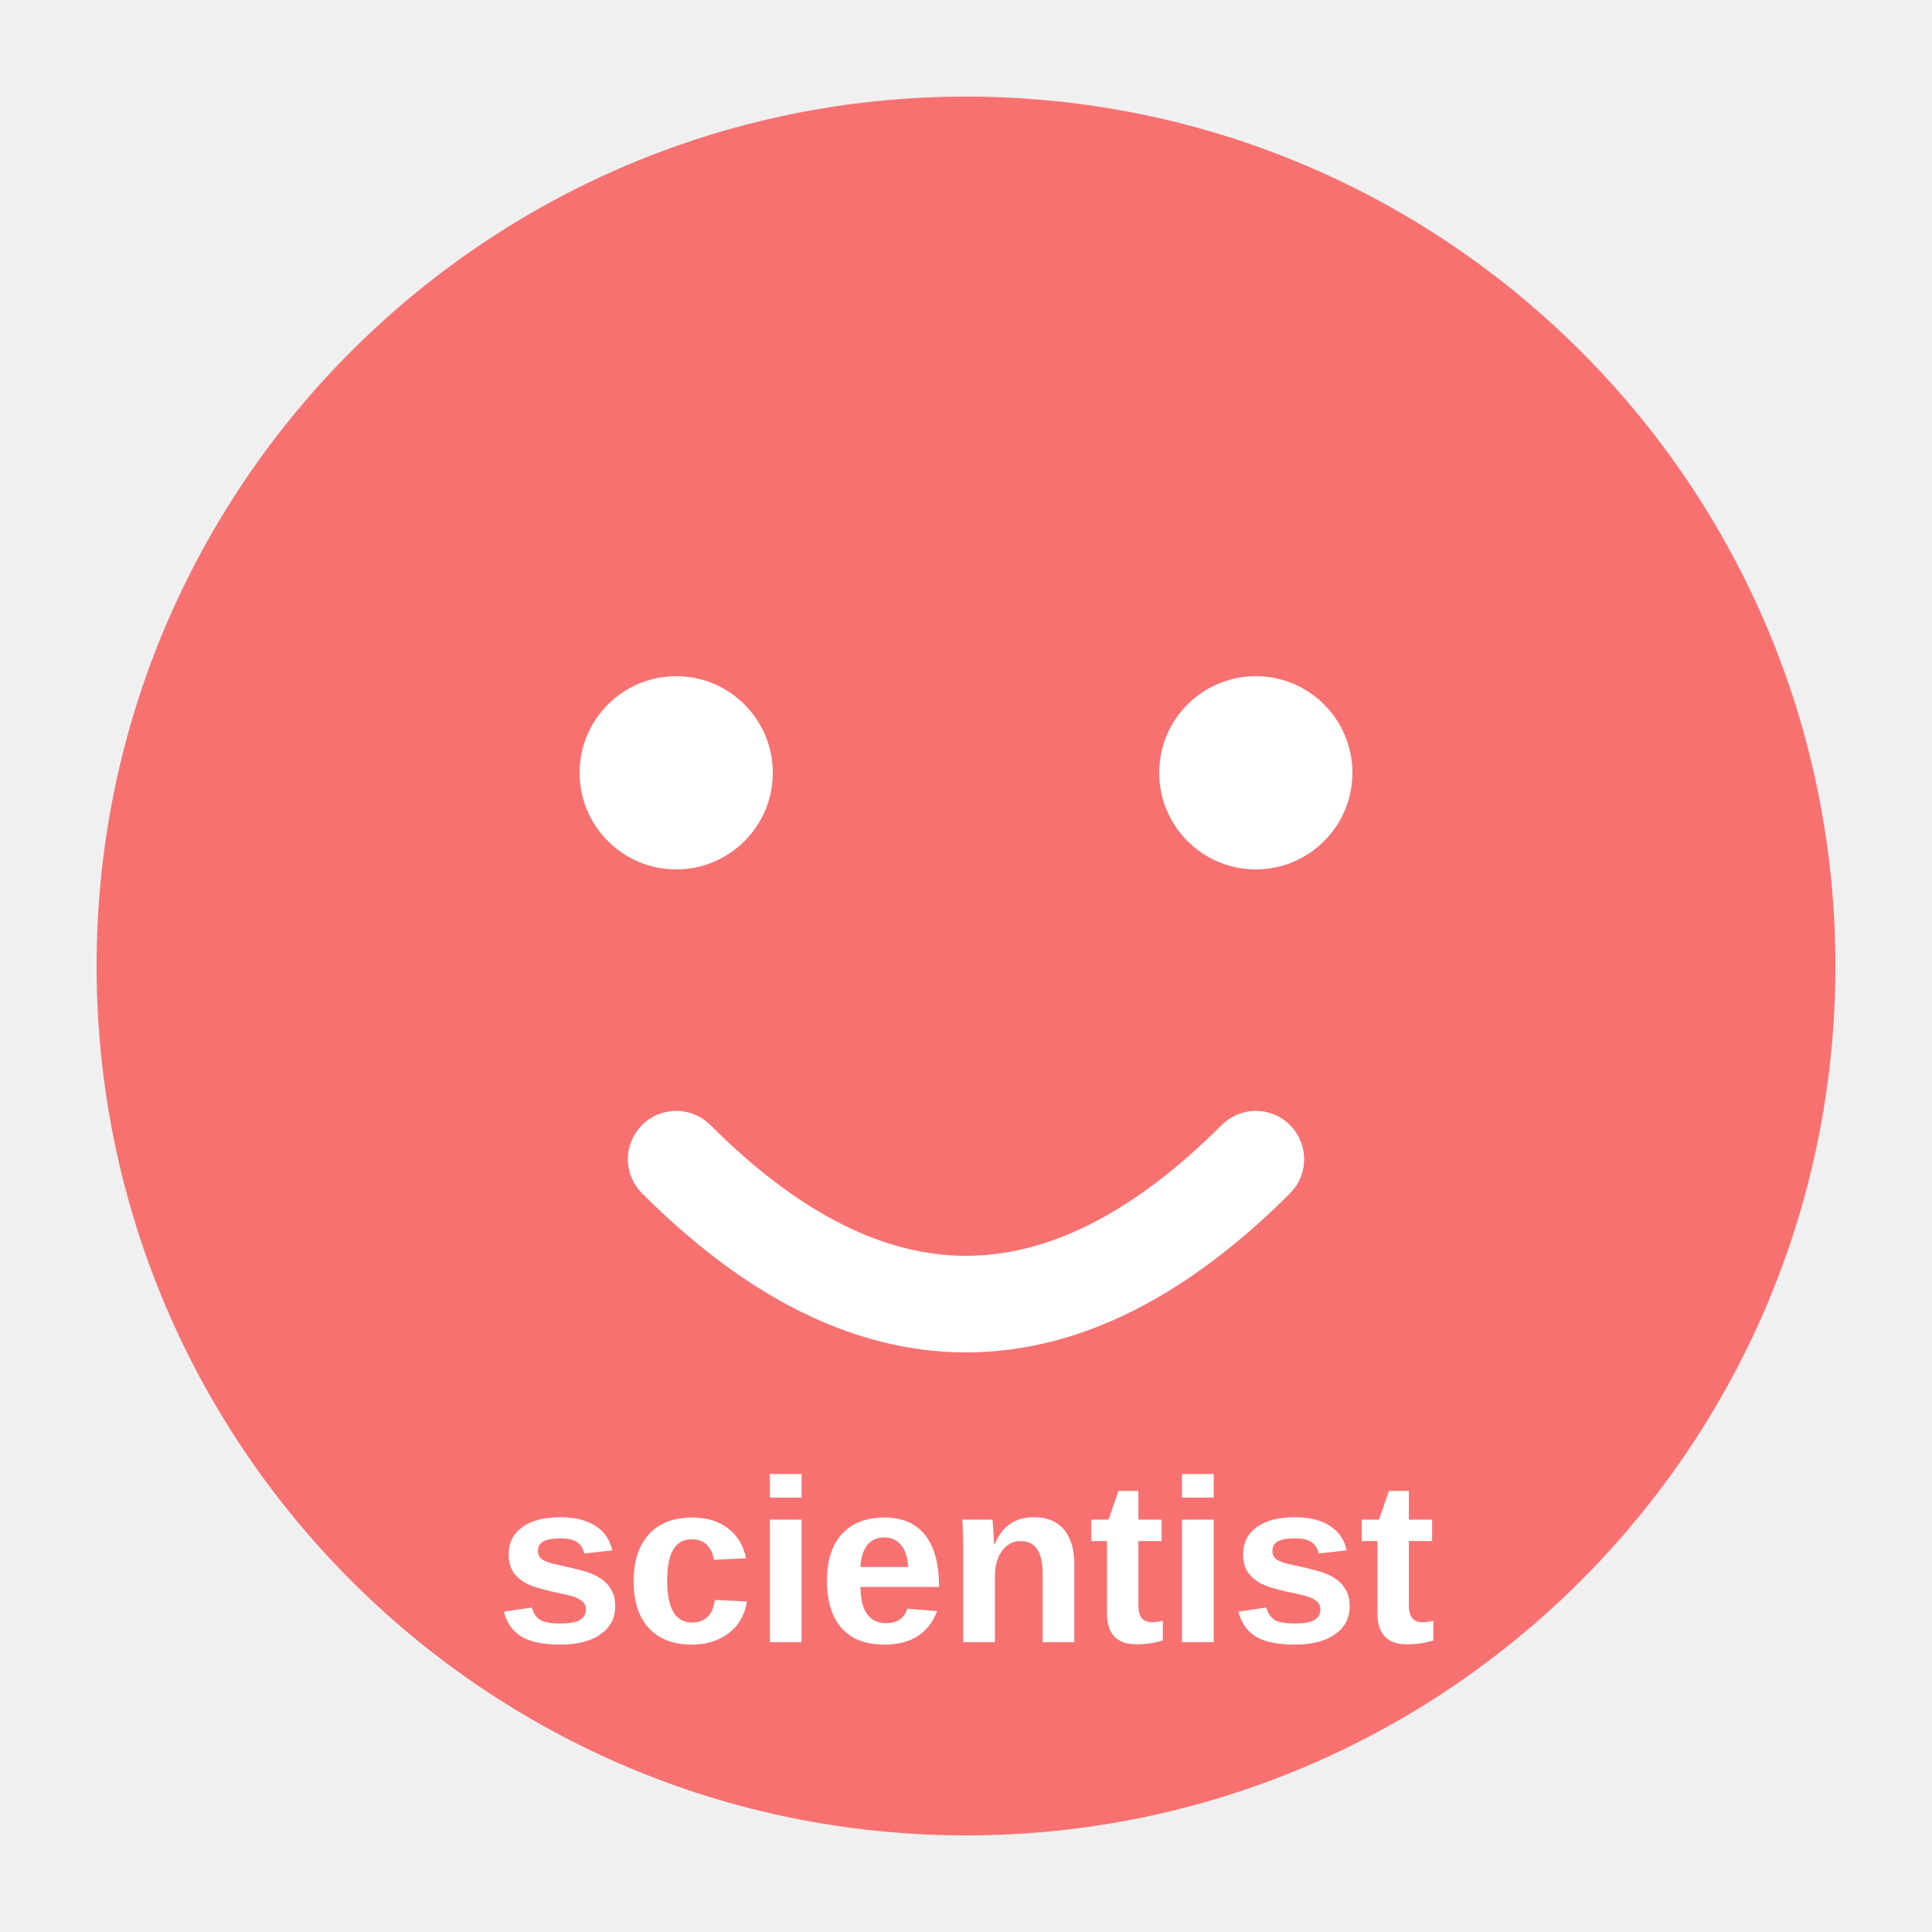
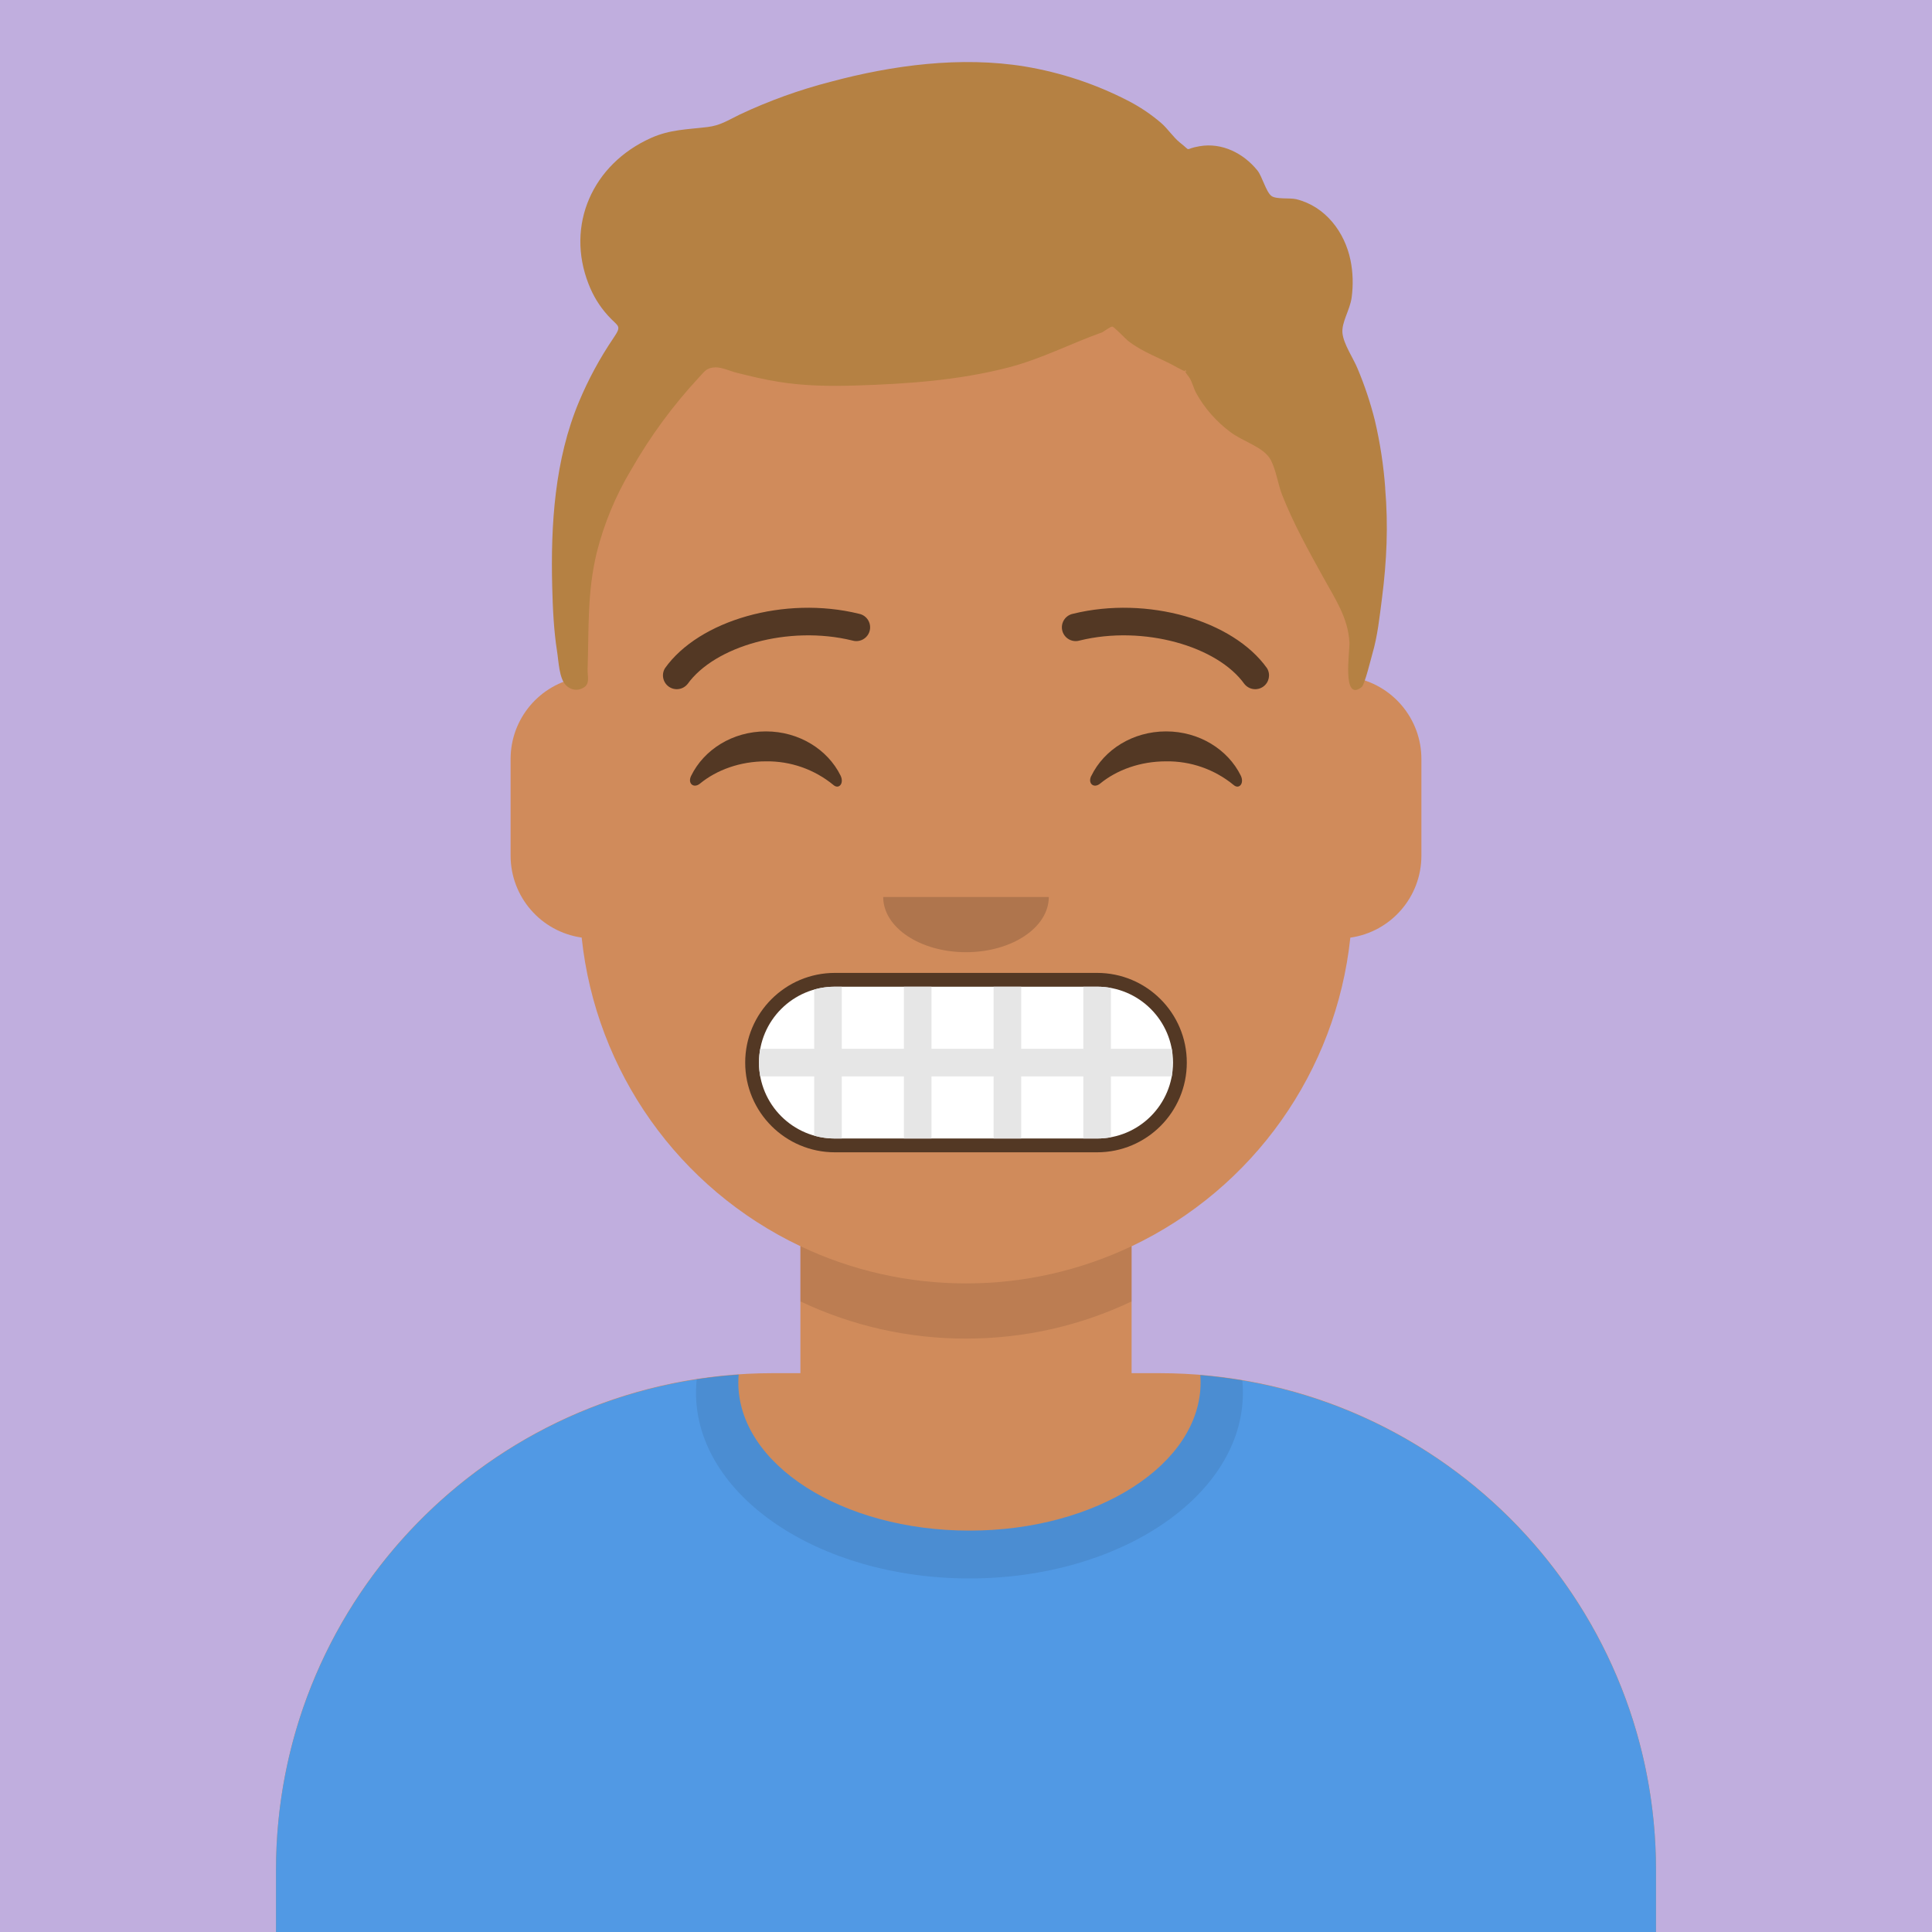
- <svg xmlns="http://www.w3.org/2000/svg" viewBox="0 0 100 100">
-   <circle cx="50" cy="50" r="45" fill="#F87171" />
-   <circle cx="35" cy="40" r="5" fill="#FFFFFF" />
-   <circle cx="65" cy="40" r="5" fill="#FFFFFF" />
-   <path d="M 35 60 Q 50 75 65 60" fill="none" stroke="#FFFFFF" stroke-width="5" stroke-linecap="round" />
-   <text x="50" y="85" font-family="Arial" font-size="12" font-weight="bold" fill="#FFFFFF" text-anchor="middle">scientist</text>
+ <svg xmlns="http://www.w3.org/2000/svg" viewBox="0 0 280 280" fill="none" shape-rendering="auto">
+   <mask id="viewboxMask">
+     <rect width="280" height="280" rx="0" ry="0" x="0" y="0" fill="#fff" />
+   </mask>
+   <g mask="url(#viewboxMask)">
+     <rect fill="#c0aede" width="280" height="280" x="0" y="0" />
+     <g transform="translate(8)">
+       <path d="M132 36a56 56 0 0 0-56 56v6.17A12 12 0 0 0 66 110v14a12 12 0 0 0 10.3 11.88 56.04 56.04 0 0 0 31.7 44.73v18.4h-4a72 72 0 0 0-72 72v9h200v-9a72 72 0 0 0-72-72h-4v-18.39a56.04 56.04 0 0 0 31.7-44.73A12 12 0 0 0 198 124v-14a12 12 0 0 0-10-11.83V92a56 56 0 0 0-56-56Z" fill="#d08b5b" />
+       <path d="M108 180.61v8a55.79 55.79 0 0 0 24 5.39c8.59 0 16.73-1.93 24-5.39v-8a55.79 55.79 0 0 1-24 5.39 55.79 55.79 0 0 1-24-5.39Z" fill="#000" fill-opacity=".1" />
+       <g transform="translate(0 170)">
+         <path d="M132.5 51.83c18.5 0 33.5-9.62 33.5-21.48 0-.36-.01-.7-.04-1.06A72 72 0 0 1 232 101.04V110H32v-8.95a72 72 0 0 1 67.05-71.83c-.03.37-.05.75-.05 1.13 0 11.86 15 21.48 33.5 21.48Z" fill="#5199e4" />
+         <path d="M132.5 58.76c21.89 0 39.63-12.05 39.63-26.91 0-.6-.02-1.2-.08-1.8-2-.33-4.03-.59-6.1-.76.04.35.05.7.05 1.06 0 11.86-15 21.48-33.5 21.48S99 42.2 99 30.35c0-.38.02-.76.05-1.13-2.06.14-4.08.36-6.08.67-.07.65-.1 1.3-.1 1.96 0 14.86 17.74 26.91 39.63 26.91Z" fill="#000" fill-opacity=".08" />
+       </g>
+       <g transform="translate(78 134)">
+         <rect x="22" y="7" width="64" height="26" rx="13" fill="#000" fill-opacity=".6" />
+         <rect x="24" y="9" width="60" height="22" rx="11" fill="#fff" />
+         <path d="M24.18 18H32V9.41A11 11 0 0 1 35 9h1v9h9V9h4v9h9V9h4v9h9V9h2c.68 0 1.35.06 2 .18V18h8.82l.05.28v3.44l-.05.28H75v8.82c-.65.12-1.32.18-2 .18h-2v-9h-9v9h-4v-9h-9v9h-4v-9h-9v9h-1a11 11 0 0 1-3-.41V22h-7.82a11.06 11.06 0 0 1 0-4Z" fill="#E6E6E6" />
+       </g>
+       <g transform="translate(104 122)">
+         <path fill-rule="evenodd" clip-rule="evenodd" d="M16 8c0 4.42 5.37 8 12 8s12-3.58 12-8" fill="#000" fill-opacity=".16" />
+       </g>
+       <g transform="translate(76 90)">
+         <path d="M16.16 22.45c1.85-3.8 6-6.45 10.84-6.45 4.81 0 8.96 2.63 10.82 6.4.55 1.13-.24 2.05-1.03 1.37a15.05 15.05 0 0 0-9.8-3.43c-3.73 0-7.12 1.24-9.55 3.23-.9.73-1.82-.01-1.28-1.12ZM74.16 22.45c1.85-3.8 6-6.45 10.84-6.45 4.81 0 8.96 2.63 10.82 6.4.55 1.13-.24 2.05-1.03 1.37a15.05 15.05 0 0 0-9.8-3.43c-3.74 0-7.13 1.24-9.56 3.23-.9.73-1.82-.01-1.28-1.12Z" fill-rule="evenodd" clip-rule="evenodd" fill="#000" fill-opacity=".6" />
+       </g>
+       <g transform="translate(76 82)">
+         <path d="M15.63 17.16c3.92-5.51 14.65-8.6 23.9-6.33a2 2 0 1 0 .95-3.88c-10.74-2.64-23.17.94-28.11 7.9a2 2 0 0 0 3.26 2.3ZM96.37 17.16c-3.91-5.51-14.65-8.6-23.9-6.33a2 2 0 1 1-.95-3.88c10.74-2.64 23.17.94 28.11 7.9a2 2 0 0 1-3.26 2.3Z" fill="#000" fill-opacity=".6" />
+       </g>
+       <g transform="translate(-1)">
+         <path fill-rule="evenodd" clip-rule="evenodd" d="M193.76 70.77a62.92 62.92 0 0 0-1.51-9.86 51.78 51.78 0 0 0-2.5-7.49c-.6-1.48-2.02-3.52-2.19-5.13-.16-1.57 1.07-3.32 1.33-5.16.24-1.79.2-3.66-.17-5.44-.83-4.03-3.6-7.77-7.85-8.82-.95-.23-2.97.06-3.64-.5-.77-.63-1.3-2.8-2-3.67-2-2.47-5.1-4.07-8.37-3.51-2.41.4-1.03.9-2.84-.51-1-.8-1.75-2-2.73-2.85a24.7 24.7 0 0 0-4.9-3.28 50.82 50.82 0 0 0-14.84-4.91c-9.28-1.52-19.2-.2-28.2 2.22a74.58 74.58 0 0 0-13.14 4.74c-1.78.87-2.81 1.58-4.67 1.81-2.93.36-5.4.34-8.18 1.58-8.54 3.82-12.39 12.69-9.06 21.17.66 1.71 1.57 3.21 2.82 4.59 1.52 1.68 2.07 1.35.76 3.28a52.78 52.78 0 0 0-4.96 9.17c-3.53 8.4-4.12 17.87-3.89 26.83.08 3.13.22 6.3.71 9.42.22 1.34.28 3.87 1.29 4.87.5.5 1.24.78 1.96.58 1.71-.47 1.13-1.73 1.17-2.9.2-5.88-.08-11.08 1.32-16.9a44.4 44.4 0 0 1 5-12.03 72.07 72.07 0 0 1 9.8-13.35c.92-.99 1.12-1.4 2.35-1.48.93-.05 2.3.59 3.2.8 2 .5 4 .98 6.03 1.3 3.74.6 7.45.65 11.22.53 7.43-.23 14.88-.75 22.09-2.62 4.78-1.24 9.02-3.47 13.6-5.1.08-.04 1.23-.85 1.43-.82.28.04 1.97 1.82 2.26 2.05 2.23 1.74 4.67 2.48 7.07 3.83 2.97 1.66.1-.72 1.73 1.36.48.6.72 1.72 1.1 2.4 1.22 2.2 2.9 4.1 4.93 5.63 1.96 1.47 4.9 2.18 5.9 4.1.76 1.47 1.02 3.48 1.64 5.06 1.63 4.13 3.78 7.99 5.93 11.88 1.73 3.14 3.62 5.89 3.81 9.47.07 1.25-1.12 8.74 1.78 6.46.43-.34 1.35-4.15 1.54-4.8.77-2.63 1.05-5.38 1.4-8.09.69-5.38.92-10.5.46-15.91Z" fill="#b58143" />
+       </g>
+       <g transform="translate(49 72)" />
+       <g transform="translate(62 42)" />
+     </g>
+   </g>
</svg>
